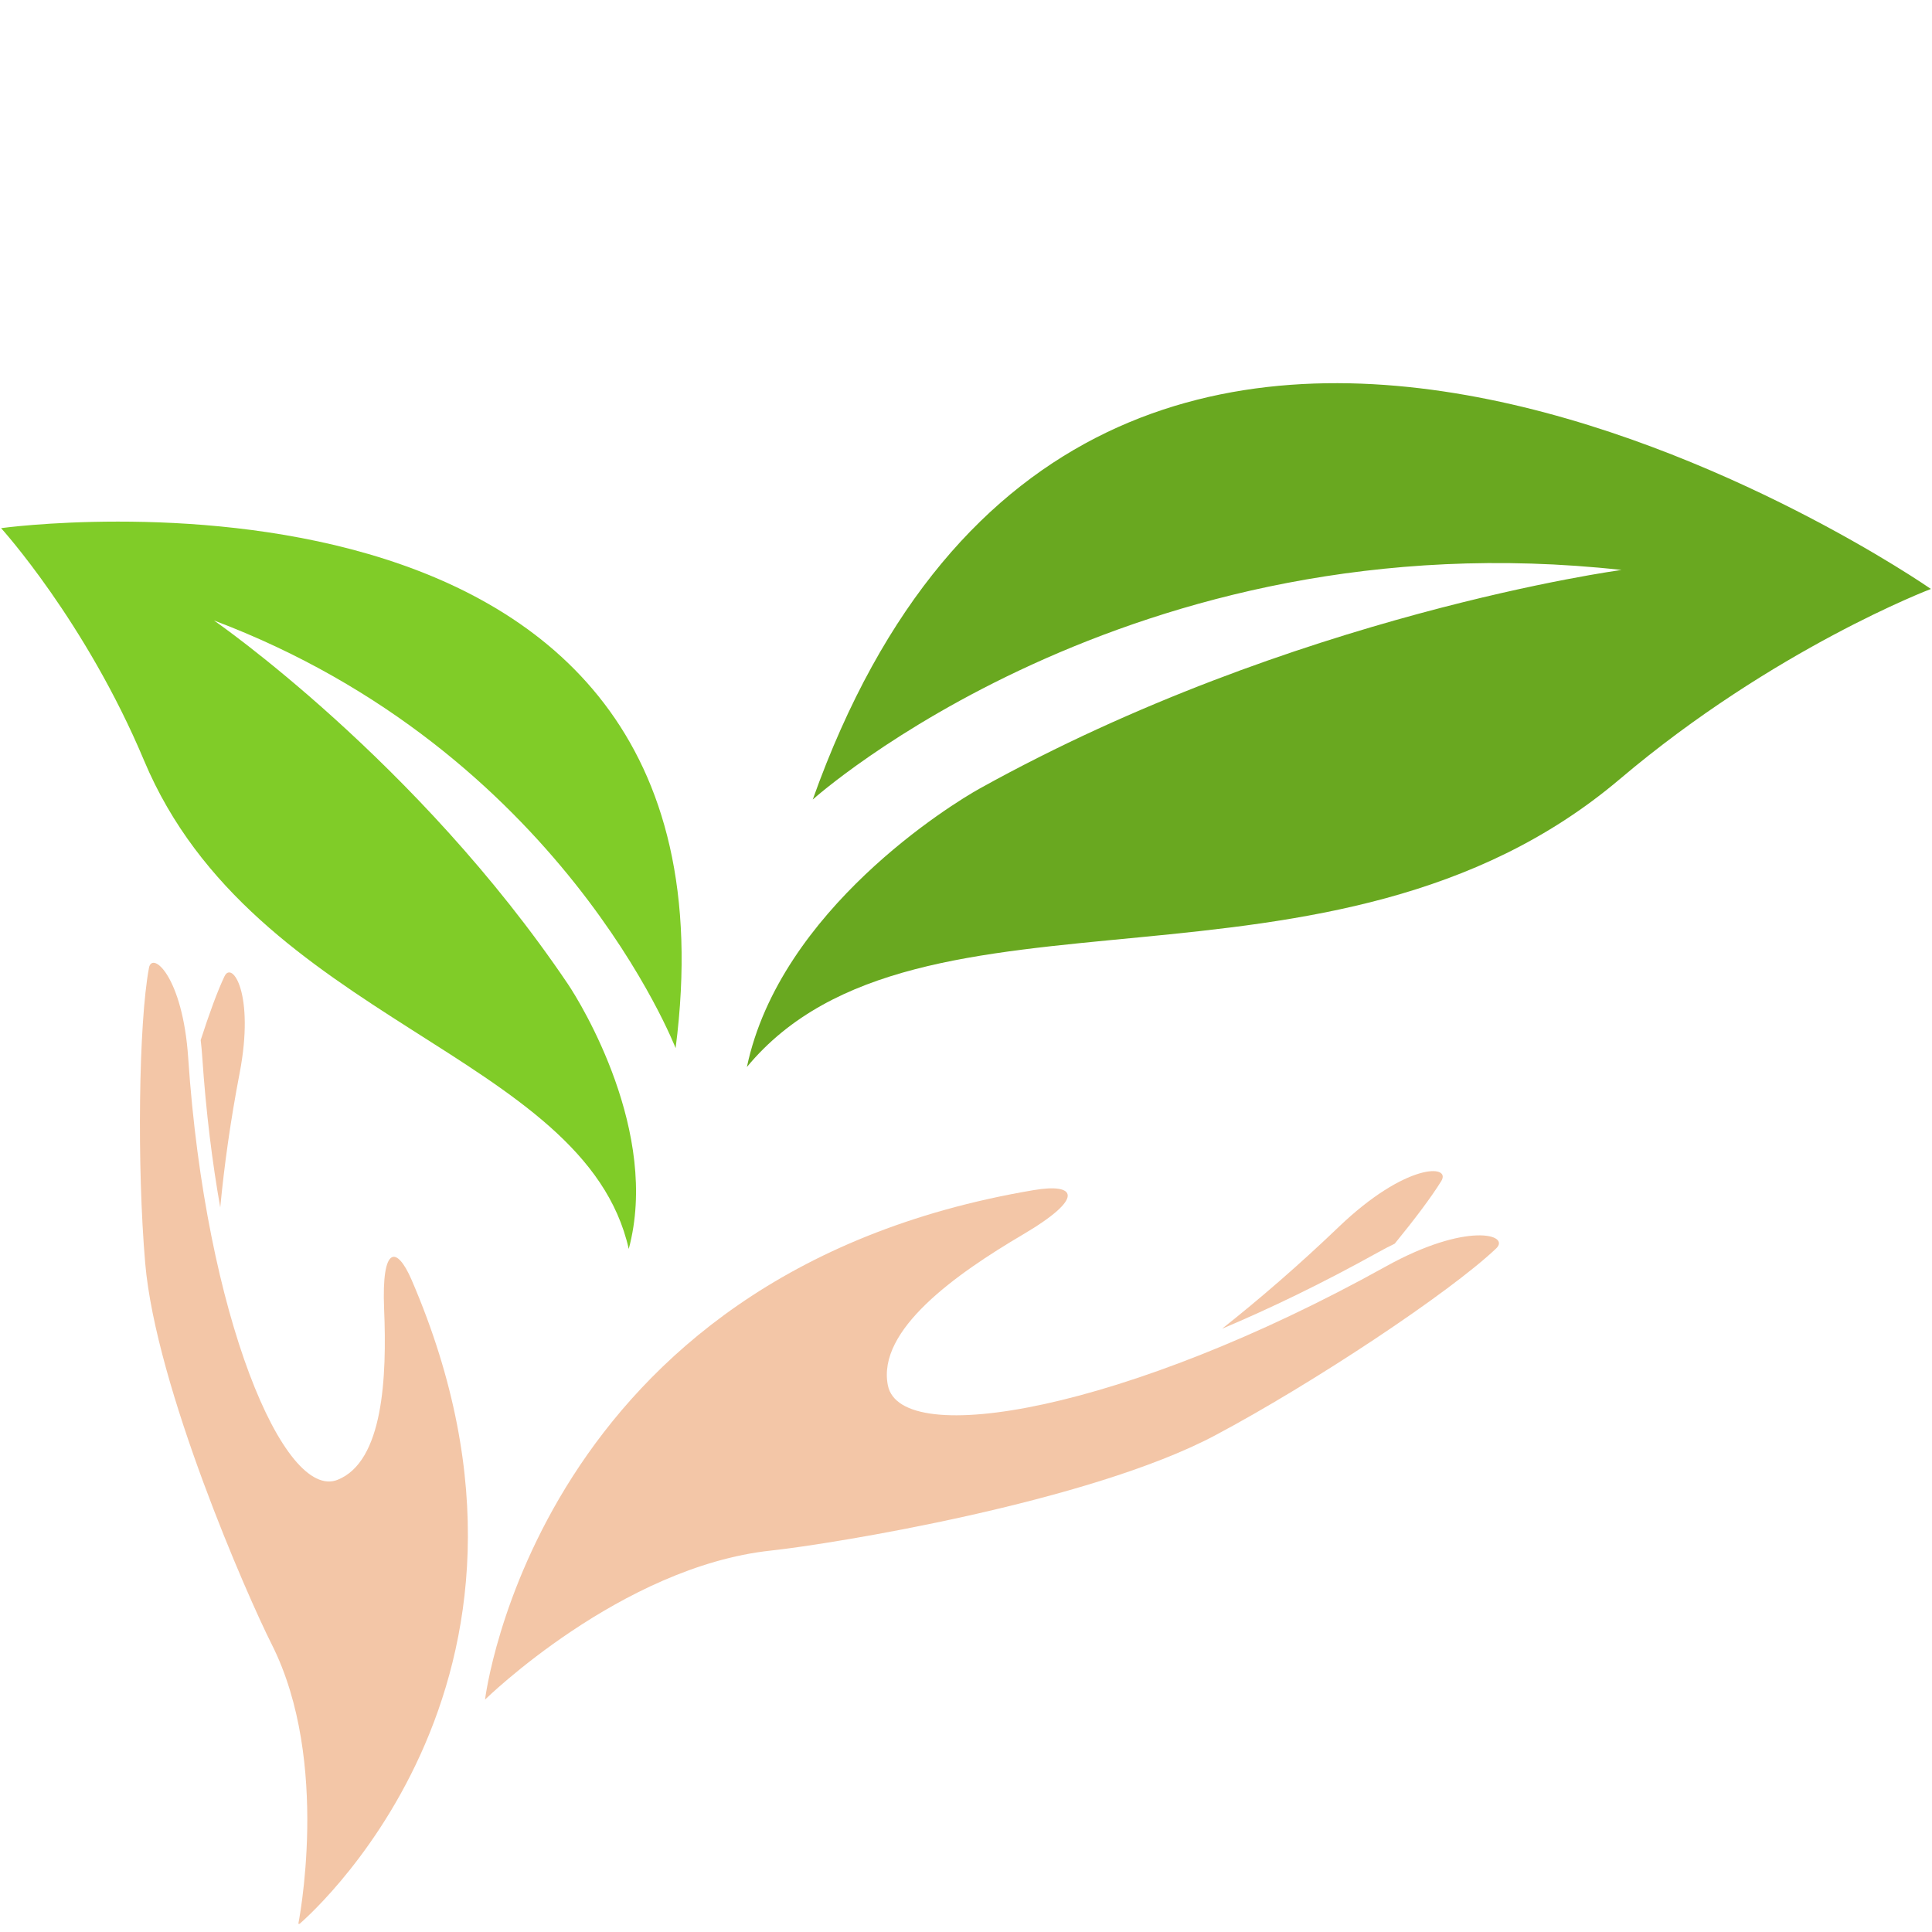
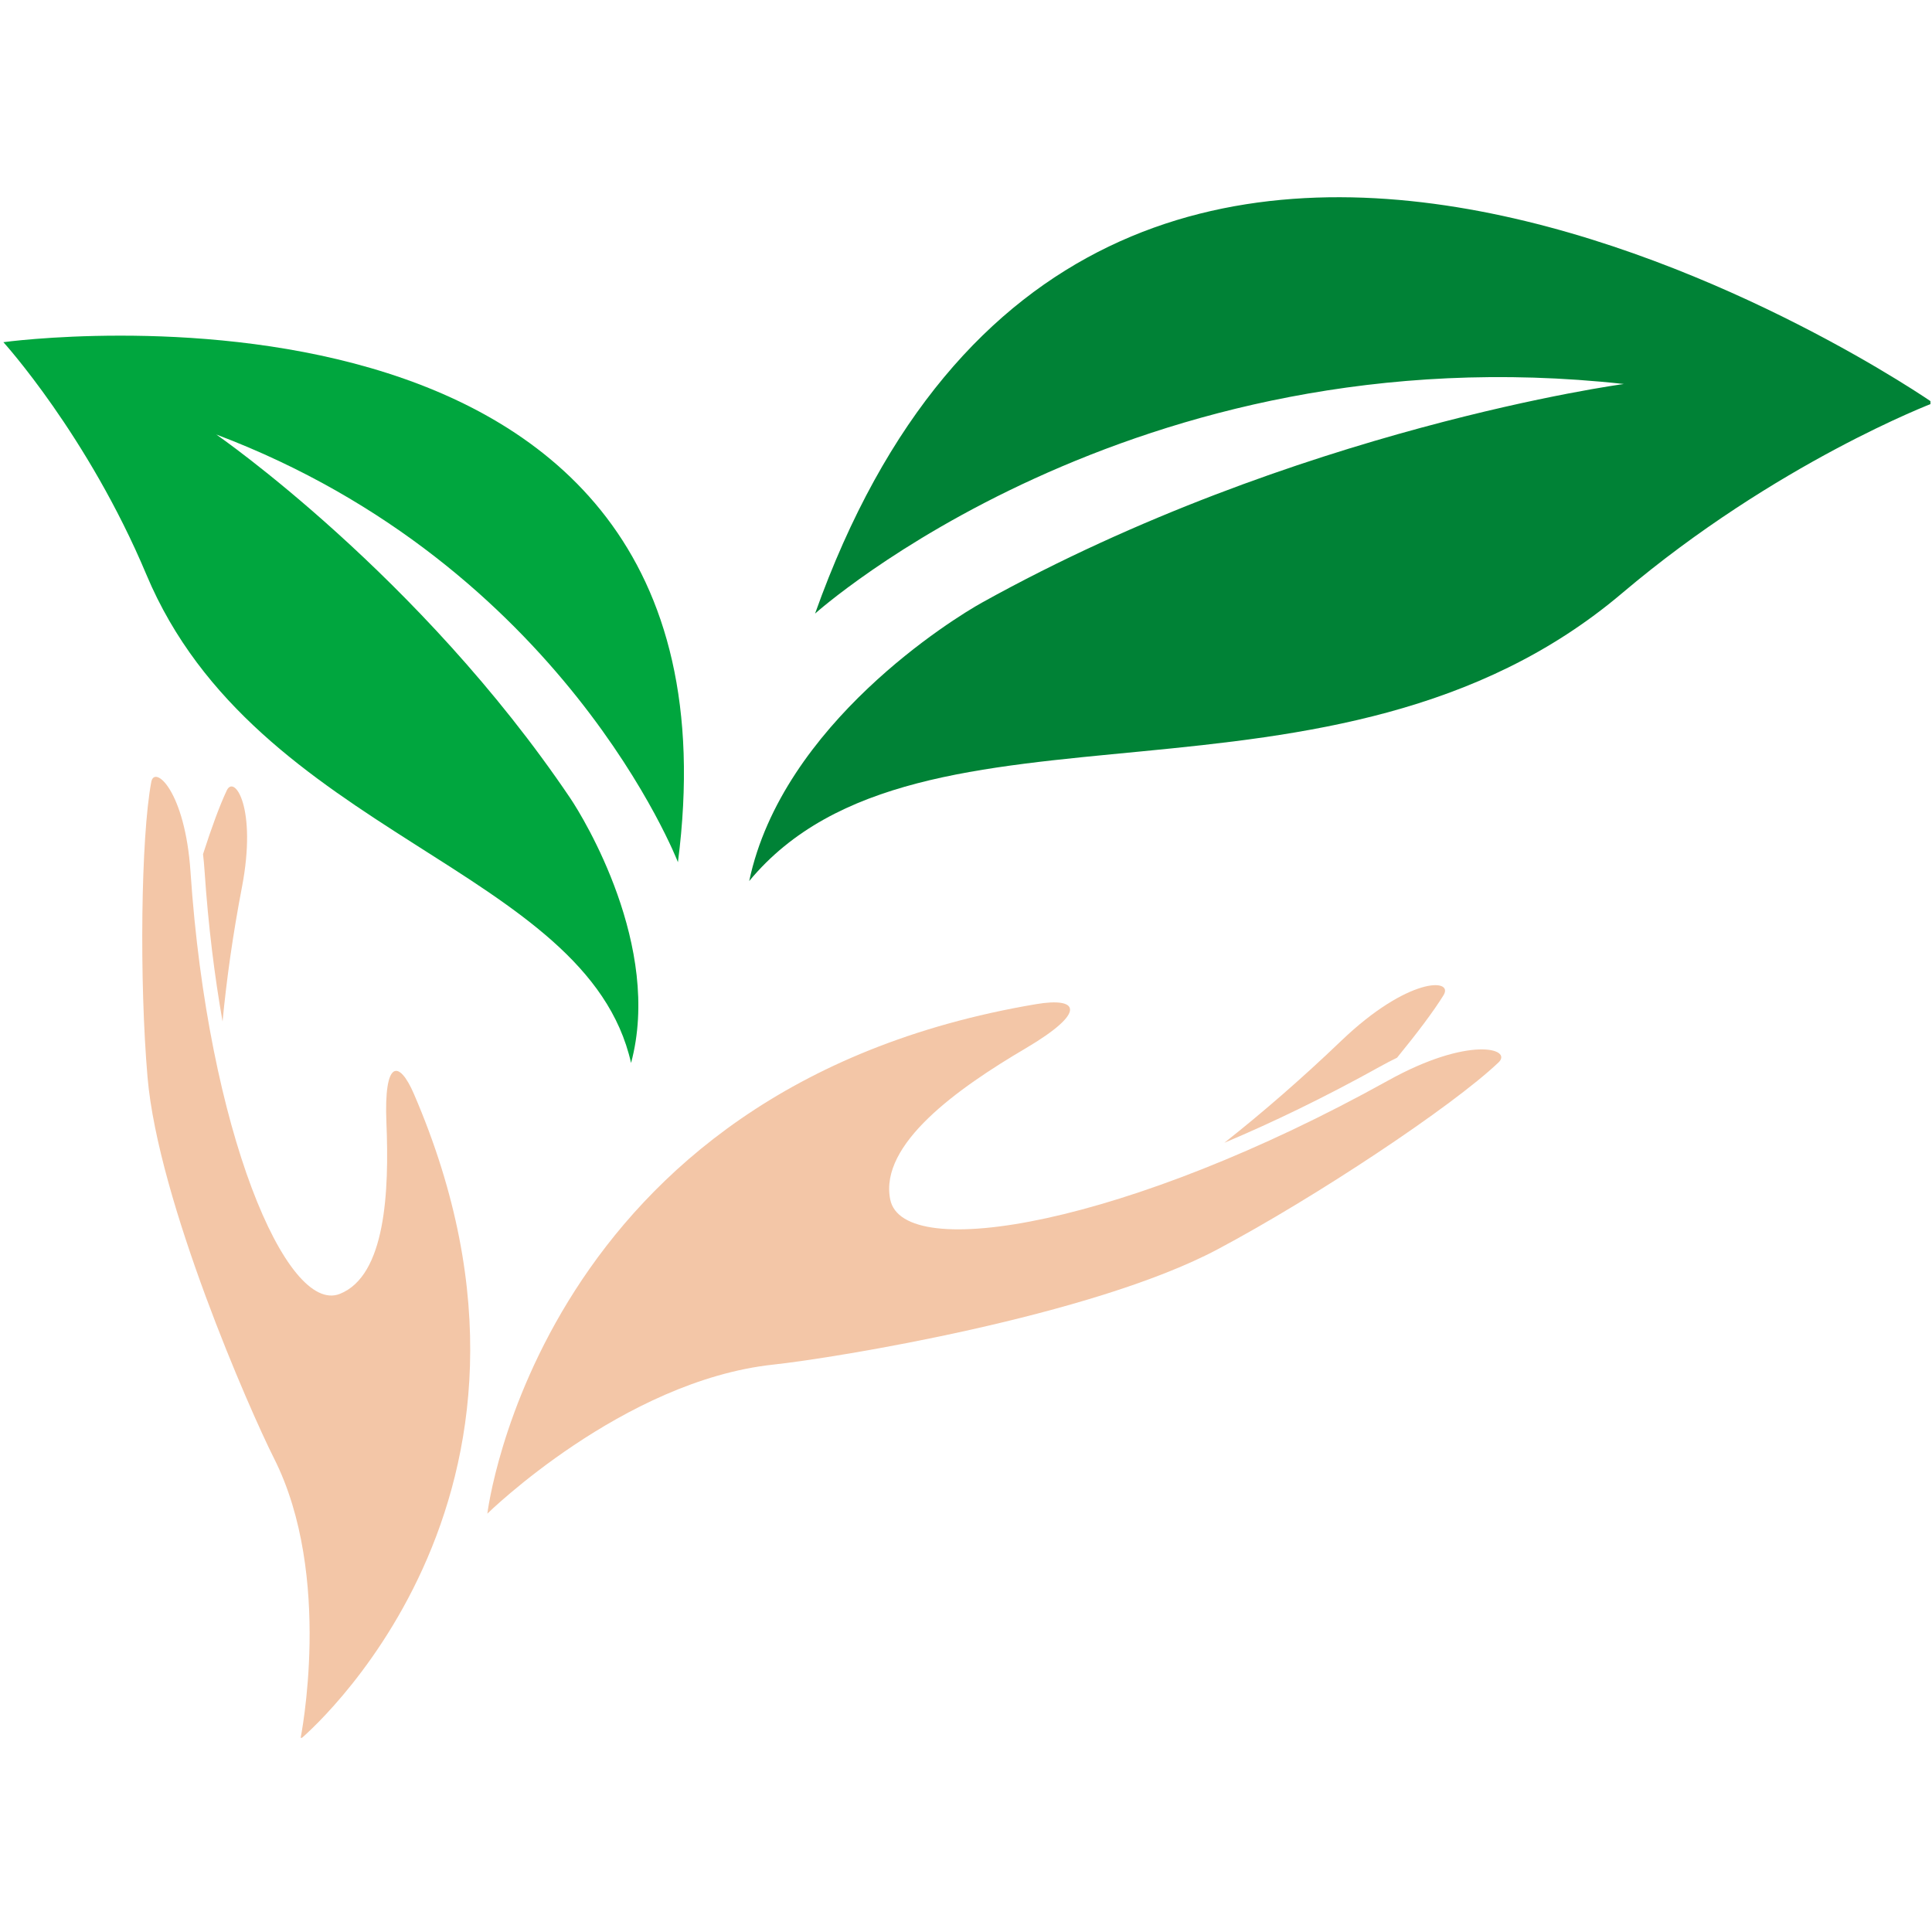
<svg xmlns="http://www.w3.org/2000/svg" width="500" zoomAndPan="magnify" viewBox="0 0 375 375" height="500" preserveAspectRatio="xMidYMid meet" version="1.0">
  <defs>
-     <clipPath id="44f84d299e">
-       <path d="M 27 186 L 91 186 L 91 373.406 L 27 373.406 Z M 27 186 " clip-rule="nonzero" />
+     <clipPath id="1f478a4012">
+       <path d="M 145 38 L 374.699 38 L 374.699 172 L 145 172 Z M 145 38 " clip-rule="nonzero" />
+     </clipPath>
+     <clipPath id="776bdbea6c">
+       <path d="M 0.449 65 L 133 65 L 133 207 L 0.449 207 Z M 0.449 65 " clip-rule="nonzero" />
+     </clipPath>
+     <clipPath id="ddf51eee1a">
+       <path d="M 27 150 L 92 150 L 92 337.312 L 27 337.312 Z M 27 150 " clip-rule="nonzero" />
    </clipPath>
  </defs>
-   <path fill="#69a820" d="M 144.973 207.102 C 151.418 176.539 184.777 156.039 190.141 153.066 C 251.211 119.152 314.742 110.629 314.742 110.629 C 219.102 100.086 157.754 155.191 157.754 155.191 C 212.531 1.441 374.789 114.316 374.789 114.316 C 374.789 114.316 344.297 125.902 314.398 151.227 C 258.363 198.699 178.176 167.02 144.973 207.102 " fill-opacity="1" fill-rule="nonzero" />
-   <path fill="#80cc28" d="M 122.039 242.418 C 128.117 219.844 112.812 194.84 110.25 191.035 C 81.012 147.684 41.527 120.43 41.527 120.43 C 108.91 145.859 131.137 203.445 131.137 203.445 C 146.773 82.277 0.211 102.512 0.211 102.512 C 0.211 102.512 16.621 120.59 27.969 147.633 C 49.242 198.324 113.492 204.41 122.039 242.418 " fill-opacity="1" fill-rule="nonzero" />
-   <path fill="#f3c6a7" d="M 267.434 243.105 C 268.574 242.469 269.664 241.906 270.723 241.387 C 274.629 236.605 277.816 232.367 279.738 229.266 C 281.797 225.938 272.867 225.68 259.875 238.121 C 252.207 245.465 244.578 252.074 237.199 257.906 C 246.516 253.98 256.648 249.098 267.434 243.105 " fill-opacity="1" fill-rule="nonzero" />
-   <path fill="#f3c6a7" d="M 94.145 329.891 C 94.145 329.891 120.469 304.09 149.66 300.961 C 161.57 299.684 211.434 291.578 235.863 278.598 C 254.805 268.535 281.34 250.934 290.41 242.316 C 293.246 239.621 284.676 237.102 268.953 245.84 C 218.598 273.816 174.828 281.363 172.336 268.898 C 170.184 258.133 185.535 247.293 198.562 239.613 C 210.766 232.418 208.812 229.621 200.672 230.996 C 104.047 247.27 94.145 329.891 94.145 329.891 " fill-opacity="1" fill-rule="nonzero" />
-   <path fill="#f3c6a7" d="M 39.254 205.117 C 39.176 203.977 39.078 202.906 38.953 201.887 C 40.609 196.738 42.207 192.387 43.574 189.5 C 45.039 186.406 49.477 192.84 46.512 208.297 C 44.758 217.426 43.527 226.168 42.75 234.367 C 41.207 225.652 39.98 215.883 39.254 205.117 " fill-opacity="1" fill-rule="nonzero" />
-   <g clip-path="url(#44f84d299e)">
-     <path fill="#f3c6a7" d="M 57.859 373.668 C 57.859 373.668 64.305 342.066 52.727 319.137 C 48.004 309.785 30.258 269.293 28.184 245.176 C 26.574 226.484 26.895 198.621 28.914 187.863 C 29.543 184.5 35.469 189.598 36.527 205.301 C 39.906 255.59 55.16 291.328 65.504 287.238 C 74.43 283.703 75.102 267.273 74.555 254.055 C 74.039 241.668 77.023 241.777 79.883 248.406 C 113.848 327.125 57.859 373.668 57.859 373.668 " fill-opacity="1" fill-rule="nonzero" />
+   <g clip-path="url(#1f478a4012)">
+     <path fill="#008236" d="M 145.422 171.008 C 151.867 140.445 185.23 119.945 190.59 116.973 C 251.66 83.059 315.191 74.535 315.191 74.535 C 219.555 63.992 158.203 119.098 158.203 119.098 C 212.98 -34.652 375.242 78.223 375.242 78.223 C 375.242 78.223 344.746 89.809 314.852 115.133 C 258.812 162.605 178.625 130.926 145.422 171.008 " fill-opacity="1" fill-rule="nonzero" />
+   </g>
+   <g clip-path="url(#776bdbea6c)">
+     <path fill="#00a63e" d="M 122.488 206.324 C 128.566 183.75 113.266 158.746 110.699 154.941 C 81.461 111.59 41.977 84.336 41.977 84.336 C 109.359 109.766 131.586 167.352 131.586 167.352 C 147.223 46.184 0.66 66.418 0.66 66.418 C 0.66 66.418 17.07 84.496 28.418 111.539 C 49.691 162.23 113.945 168.316 122.488 206.324 " fill-opacity="1" fill-rule="nonzero" />
+   </g>
+   <path fill="#f3c6a7" d="M 267.883 207.012 C 269.023 206.375 270.117 205.812 271.172 205.293 C 275.082 200.512 278.27 196.273 280.188 193.172 C 282.246 189.844 273.316 189.586 260.324 202.027 C 252.656 209.371 245.027 215.98 237.648 221.812 C 246.965 217.887 257.102 213.004 267.883 207.012 " fill-opacity="1" fill-rule="nonzero" />
+   <path fill="#f3c6a7" d="M 94.594 293.797 C 94.594 293.797 120.918 267.996 150.109 264.867 C 162.02 263.59 211.887 255.484 236.312 242.504 C 255.254 232.441 281.789 214.84 290.859 206.223 C 293.695 203.527 285.125 201.008 269.402 209.746 C 219.047 237.723 175.277 245.27 172.789 232.805 C 170.633 222.039 185.984 211.199 199.012 203.52 C 211.215 196.324 209.262 193.527 201.121 194.902 C 104.5 211.176 94.594 293.797 94.594 293.797 " fill-opacity="1" fill-rule="nonzero" />
+   <path fill="#f3c6a7" d="M 39.703 169.023 C 39.629 167.883 39.527 166.812 39.406 165.793 C 41.059 160.645 42.66 156.293 44.023 153.406 C 45.488 150.312 49.926 156.746 46.961 172.203 C 45.207 181.332 43.98 190.074 43.199 198.273 C 41.66 189.559 40.43 179.789 39.703 169.023 " fill-opacity="1" fill-rule="nonzero" />
+   <g clip-path="url(#ddf51eee1a)">
+     <path fill="#f3c6a7" d="M 58.309 337.574 C 58.309 337.574 64.754 305.973 53.176 283.043 C 48.457 273.691 30.707 233.199 28.637 209.082 C 27.027 190.391 27.344 162.527 29.363 151.77 C 29.992 148.406 35.922 153.504 36.977 169.207 C 40.355 219.496 55.613 255.234 65.953 251.145 C 74.883 247.609 75.551 231.18 75.004 217.961 C 74.488 205.574 77.473 205.684 80.332 212.312 C 114.301 291.031 58.309 337.574 58.309 337.574 " fill-opacity="1" fill-rule="nonzero" />
  </g>
</svg>
